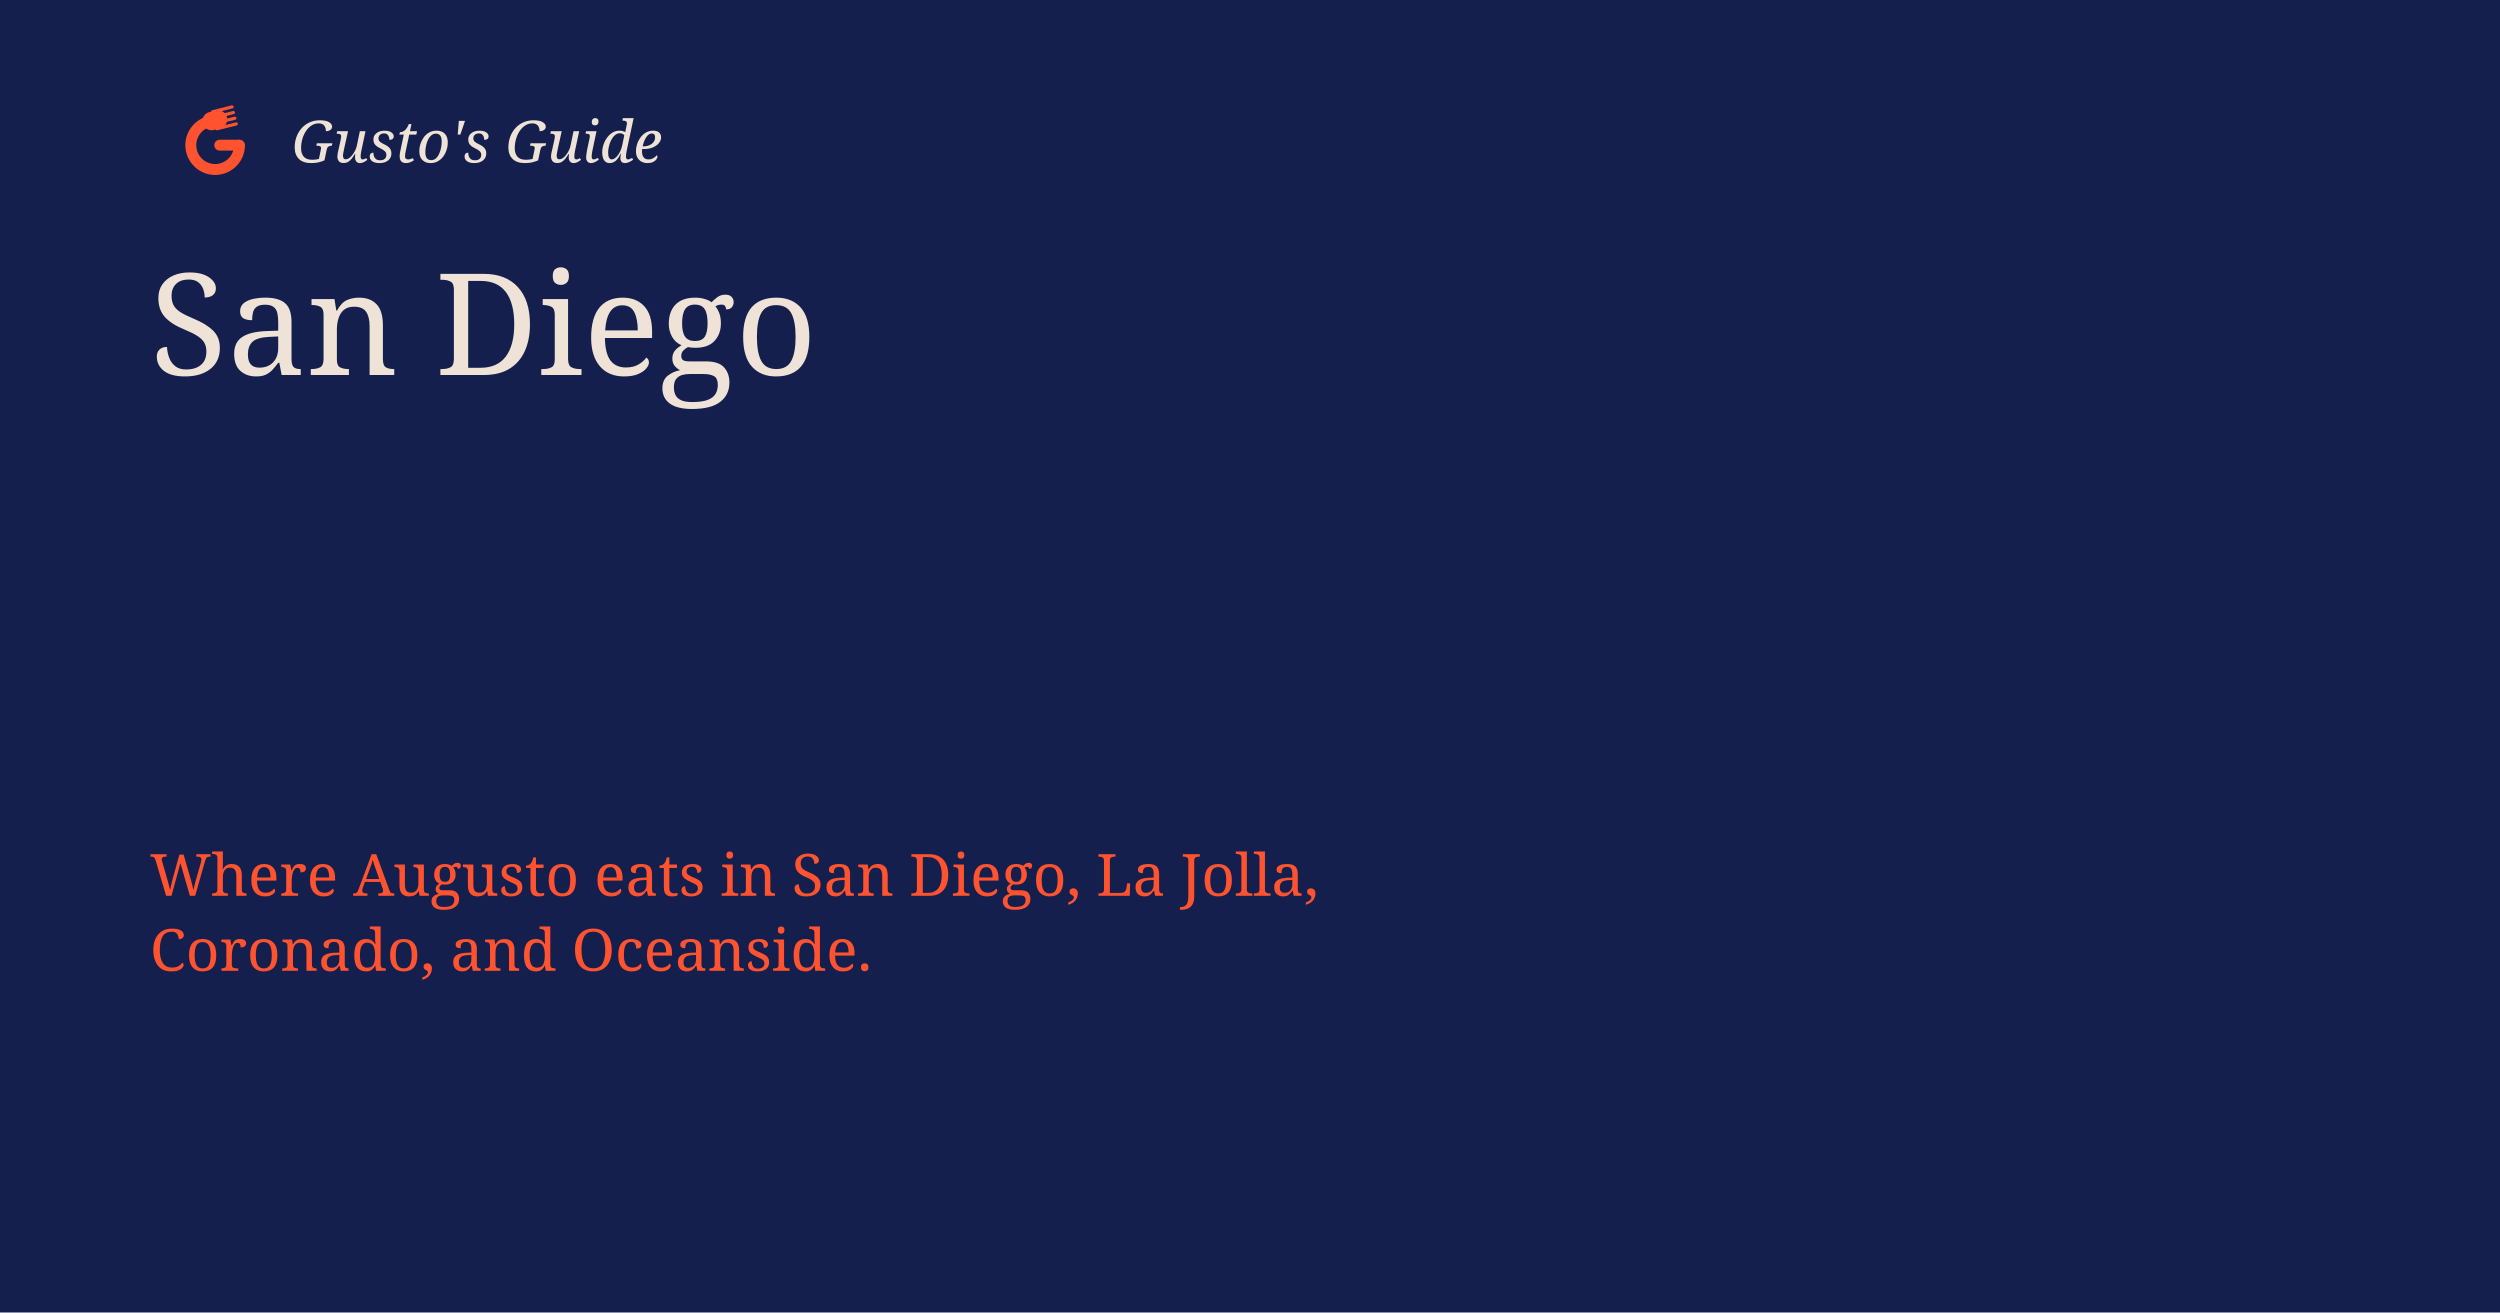
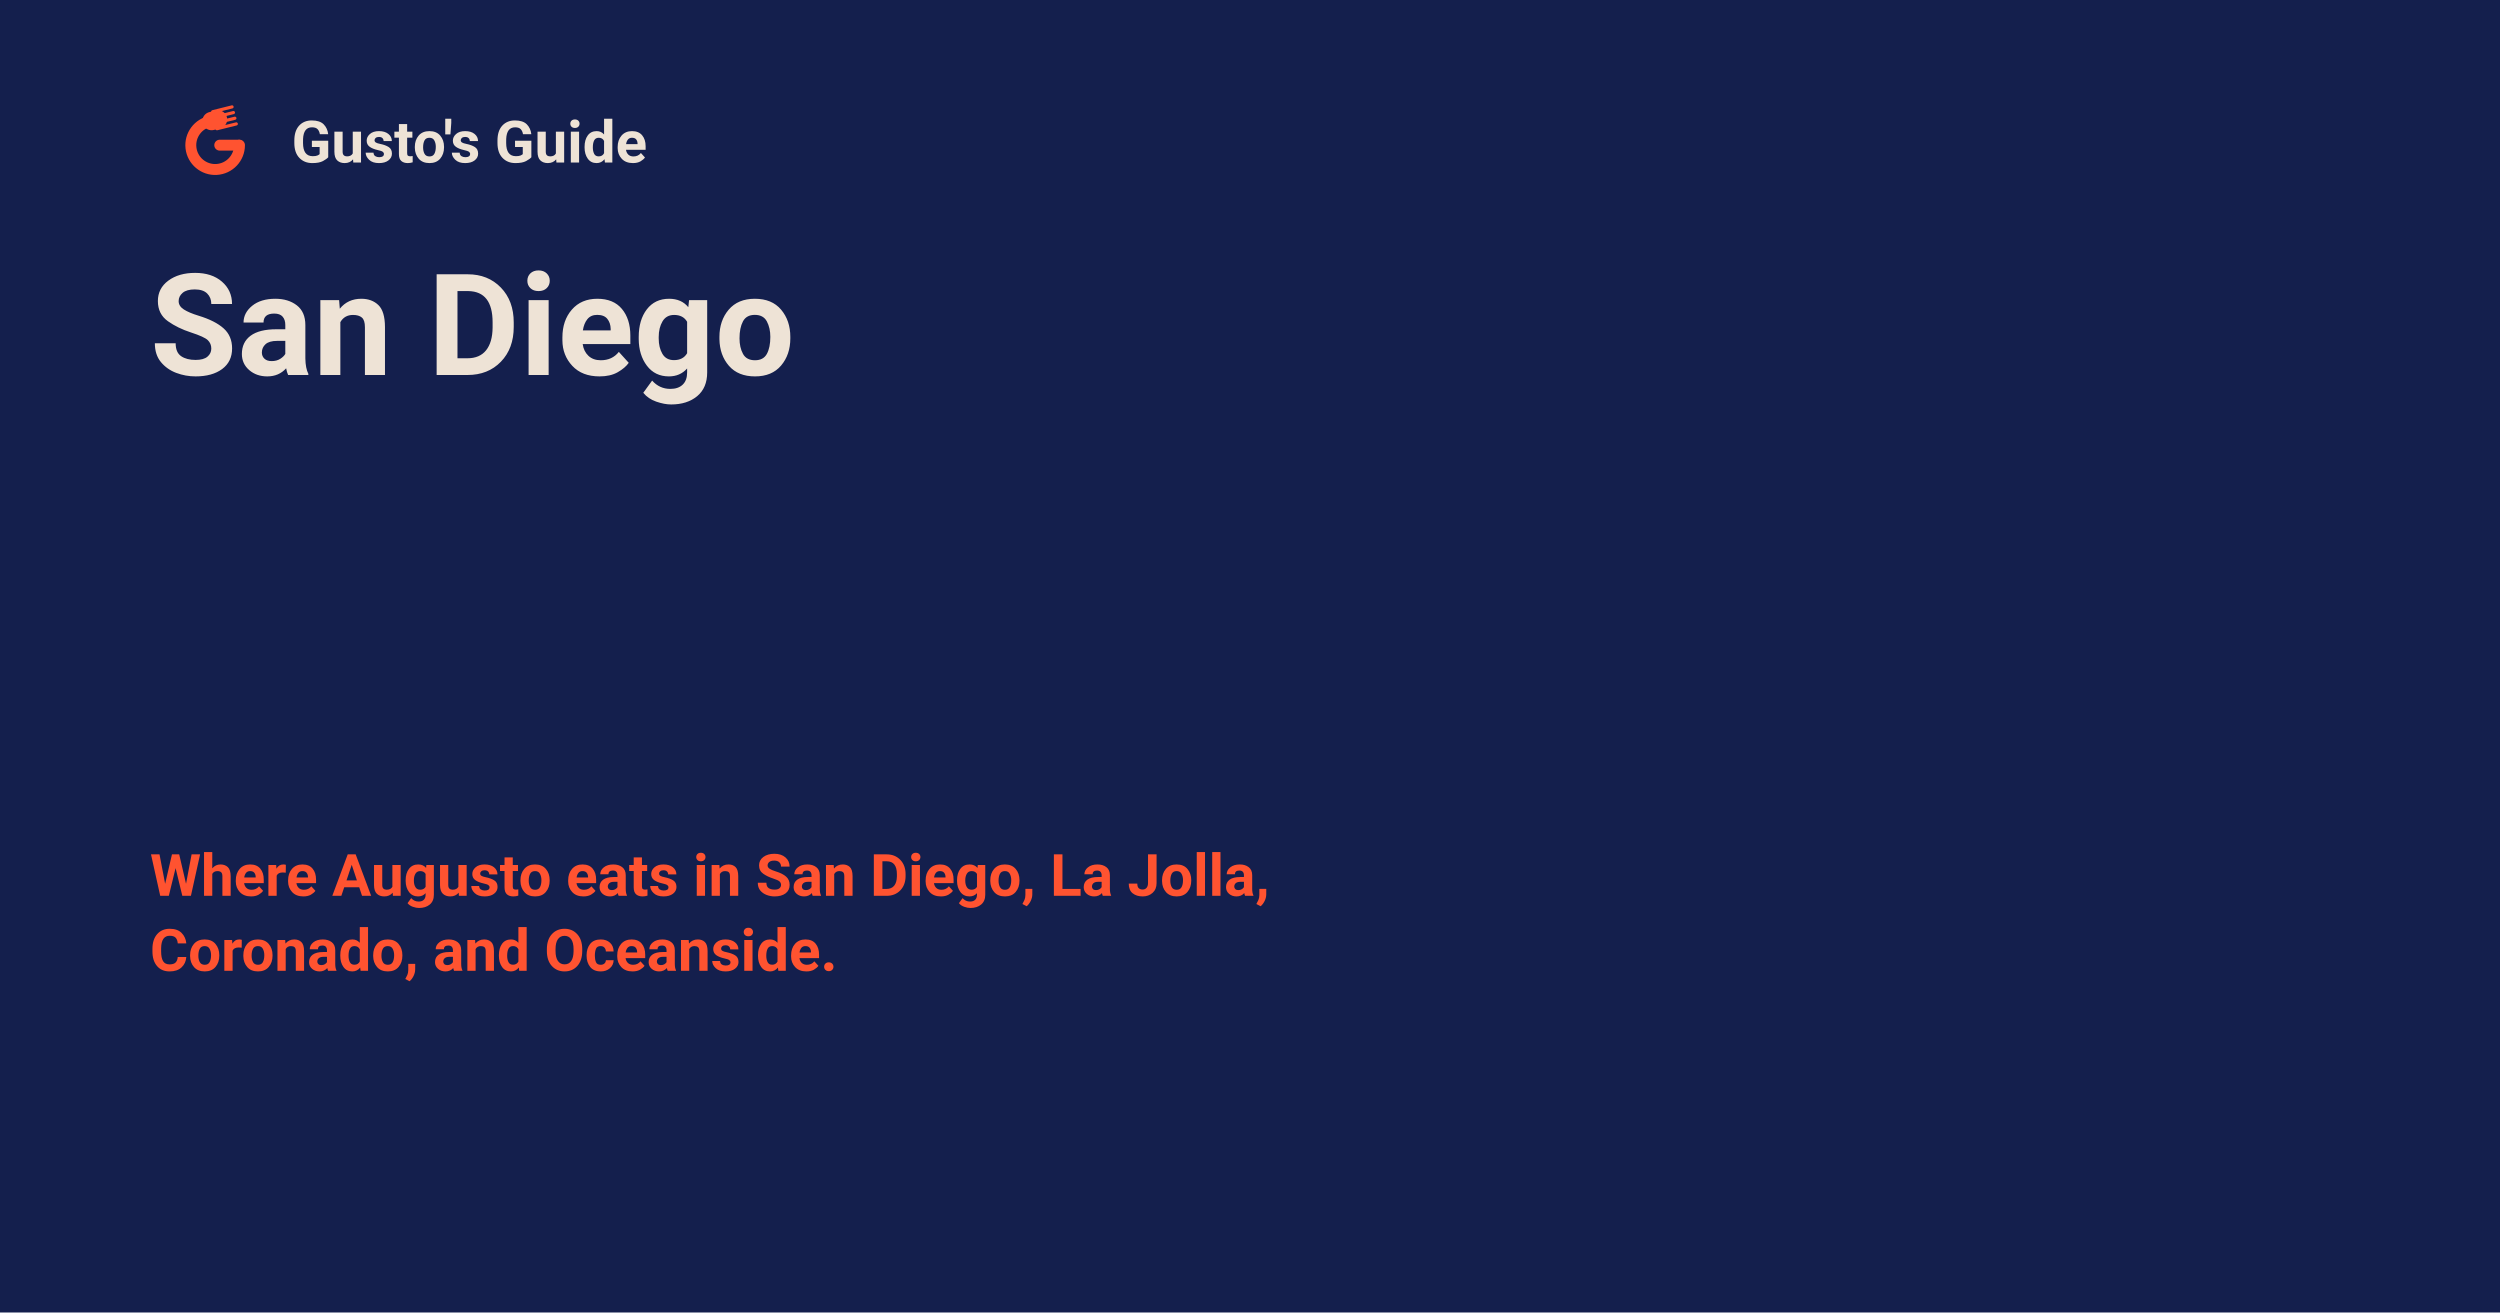
<svg xmlns="http://www.w3.org/2000/svg" width="1200" height="630" viewBox="0 0 1200 630">
  <rect width="1200" height="630" fill="#141F4D" />
  <g transform="translate(72 36) scale(0.92)">
    <g transform="translate(10.59 -0.99)">
      <path d="M 36.1 37.6 A 12.7 12.7 0 1 1 21.19 25.09" fill="none" stroke="#FF5330" stroke-width="5.7" stroke-linecap="round" />
      <path d="M 35.64 37.6 L 25.8 37.6" fill="none" stroke="#FF5330" stroke-width="5.7" stroke-linecap="round" />
      <path d="M 21.19 25.09 L 22.46 24.78" fill="none" stroke="#FF5330" stroke-width="5.7" stroke-linecap="round" />
      <path d="M 21.53 25.01 L 24.88 24.17" fill="none" stroke="#FF5330" stroke-width="9.6" stroke-linecap="round" />
      <path d="M 22.13 20.15 L 32.22 17.63 M 22.86 23.11 L 32.95 20.59 M 23.6 26.06 L 33.69 23.55 M 24.34 29.02 L 34.43 26.51" fill="none" stroke="#FF5330" stroke-width="1.65" stroke-linecap="round" />
    </g>
  </g>
-   <text x="140" y="78" fill="#EEE3D6" font-family="Georgia, serif" font-size="28" font-style="italic">Gusto's Guide</text>
-   <text x="72" y="180" fill="#EEE3D6" font-family="Georgia, serif" font-size="68">San Diego</text>
-   <text x="72" y="430" fill="#FF5330" font-family="Georgia, serif" font-size="28">Where Augusto eats in San Diego, La Jolla,</text>
-   <text x="72" y="466" fill="#FF5330" font-family="Georgia, serif" font-size="28">Coronado, and Oceanside.</text>
+   <text x="140" y="78" fill="#EEE3D6" font-family="system-ui, -apple-system, BlinkMacSystemFont, 'Segoe UI', Roboto, 'Helvetica Neue', Arial, 'Noto Sans', sans-serif" font-weight="600" font-size="28" font-style="normal">Gusto's Guide</text>
+   <text x="72" y="180" fill="#EEE3D6" font-family="system-ui, -apple-system, BlinkMacSystemFont, 'Segoe UI', Roboto, 'Helvetica Neue', Arial, 'Noto Sans', sans-serif" font-weight="600" font-size="68">San Diego</text>
+   <text x="72" y="430" fill="#FF5330" font-family="system-ui, -apple-system, BlinkMacSystemFont, 'Segoe UI', Roboto, 'Helvetica Neue', Arial, 'Noto Sans', sans-serif" font-weight="600" font-size="28">Where Augusto eats in San Diego, La Jolla,</text>
+   <text x="72" y="466" fill="#FF5330" font-family="system-ui, -apple-system, BlinkMacSystemFont, 'Segoe UI', Roboto, 'Helvetica Neue', Arial, 'Noto Sans', sans-serif" font-weight="600" font-size="28">Coronado, and Oceanside.</text>
</svg>
